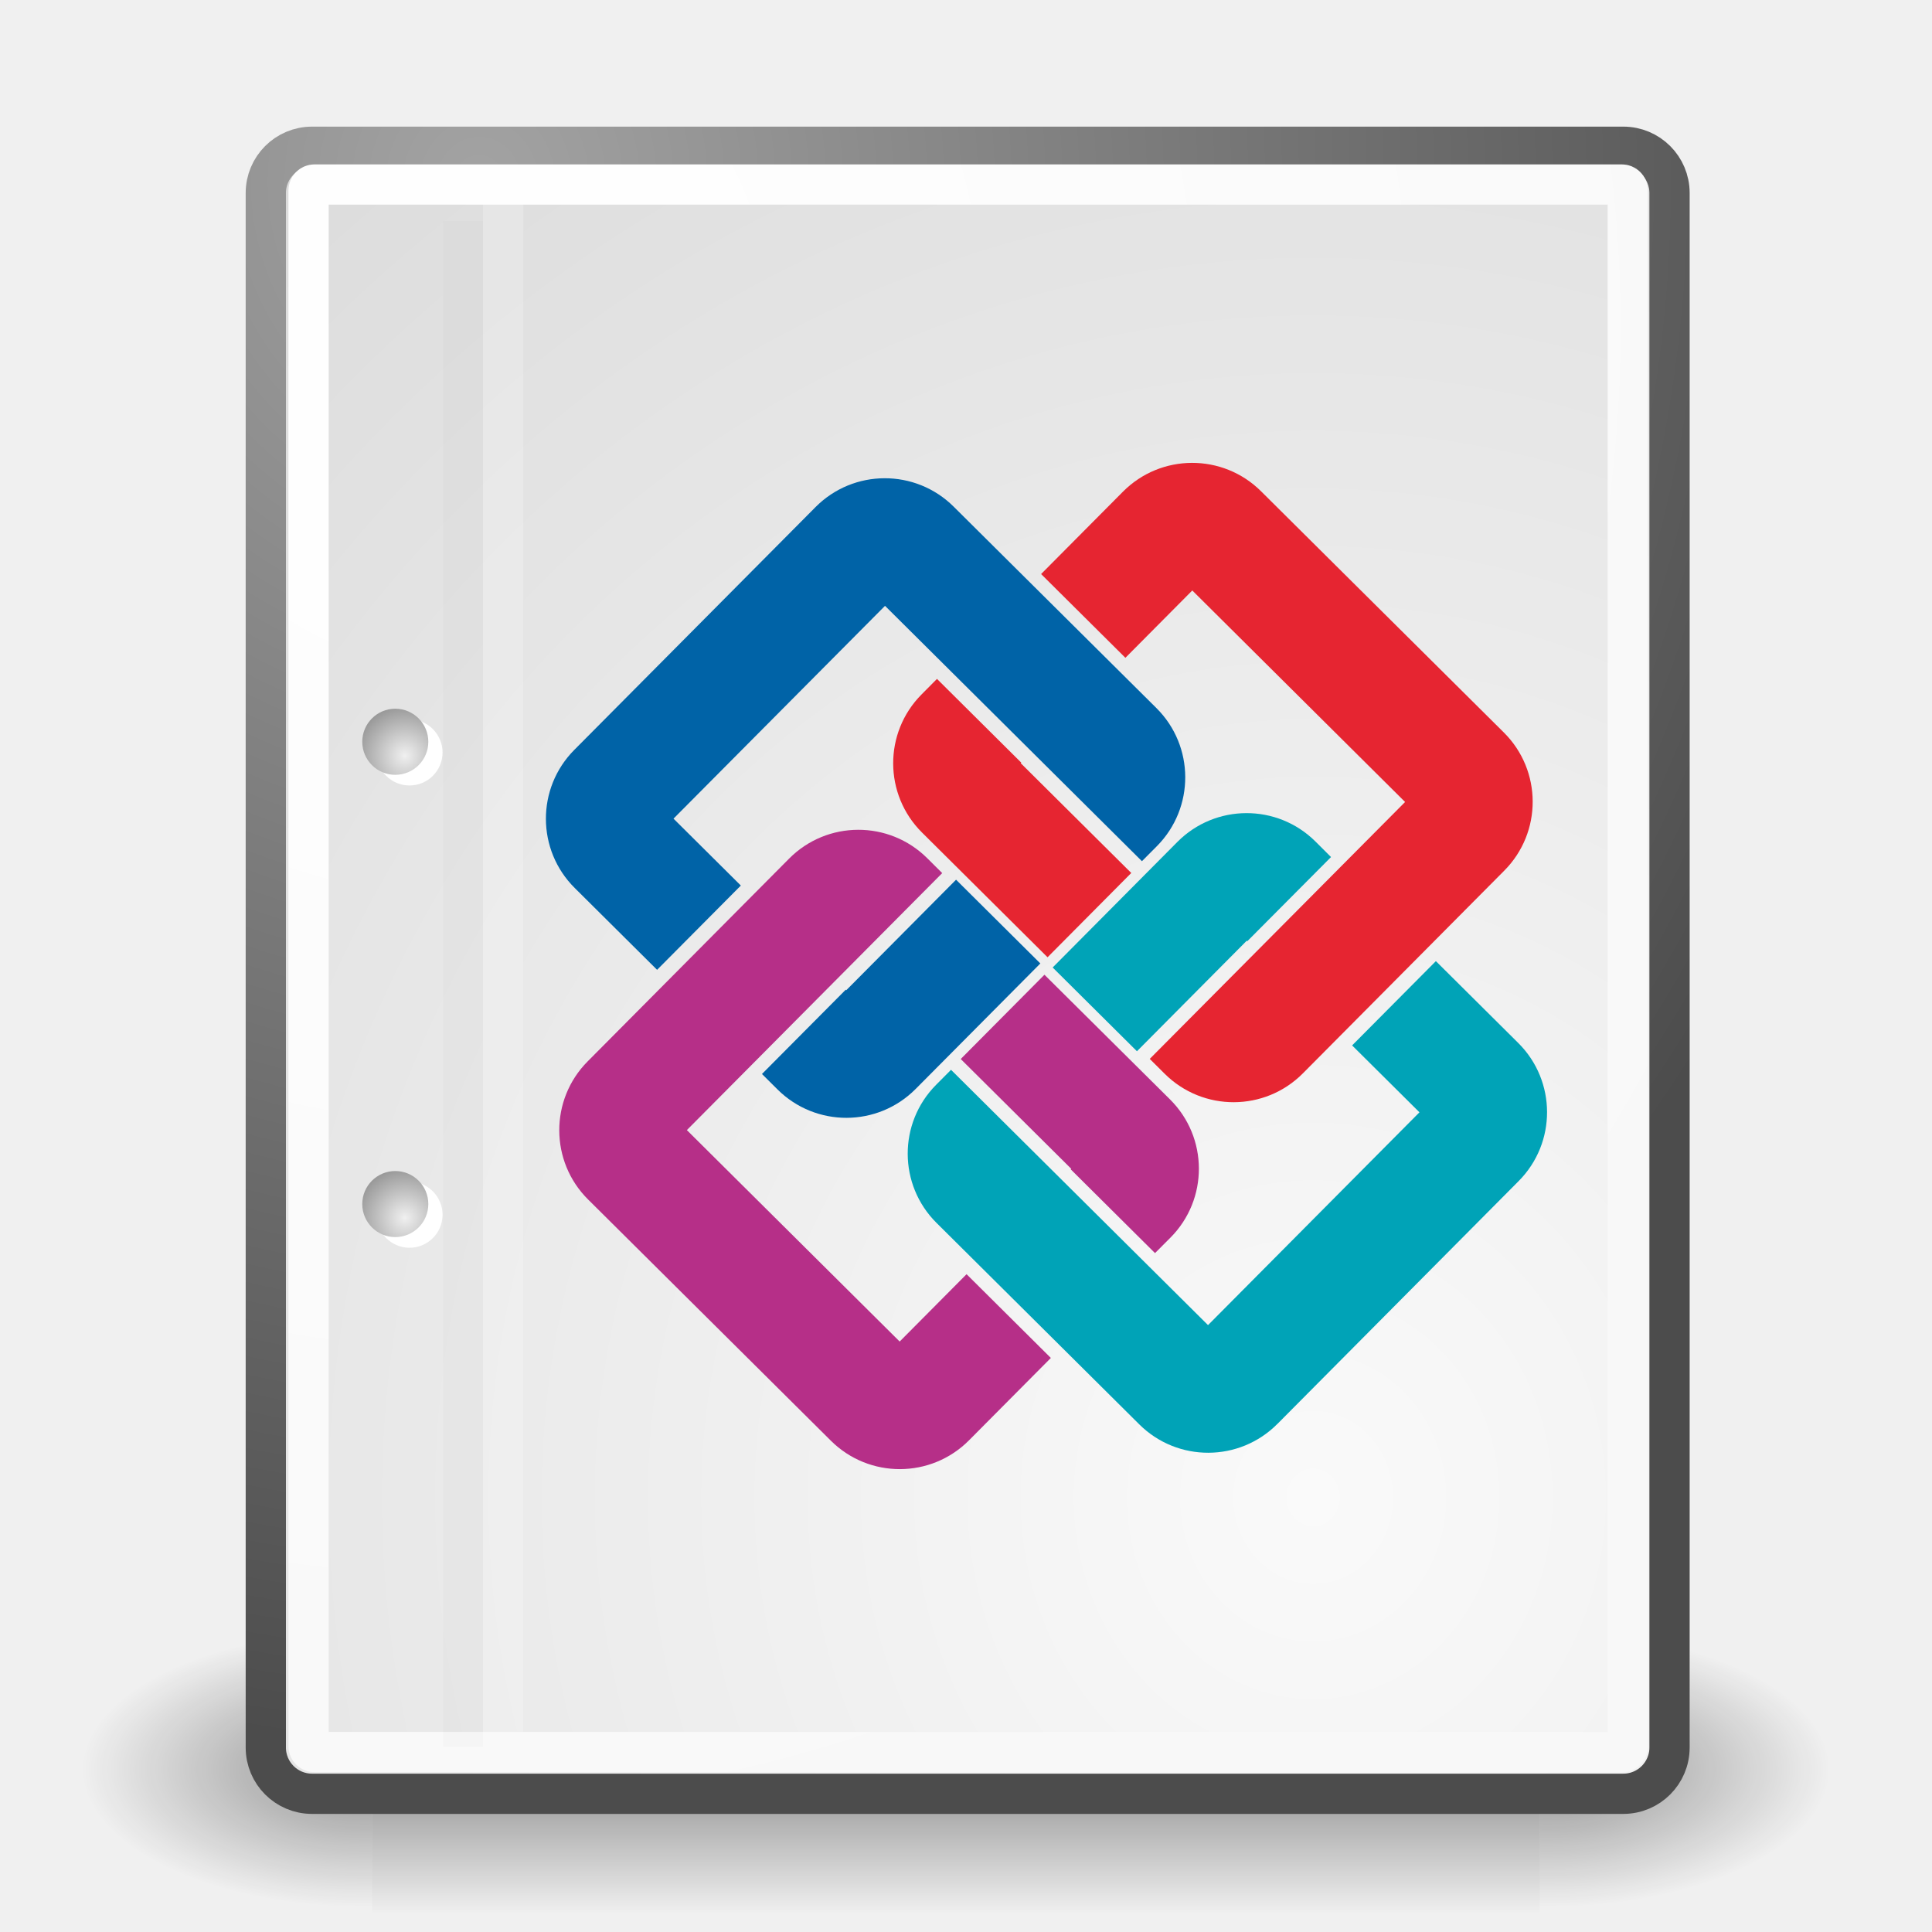
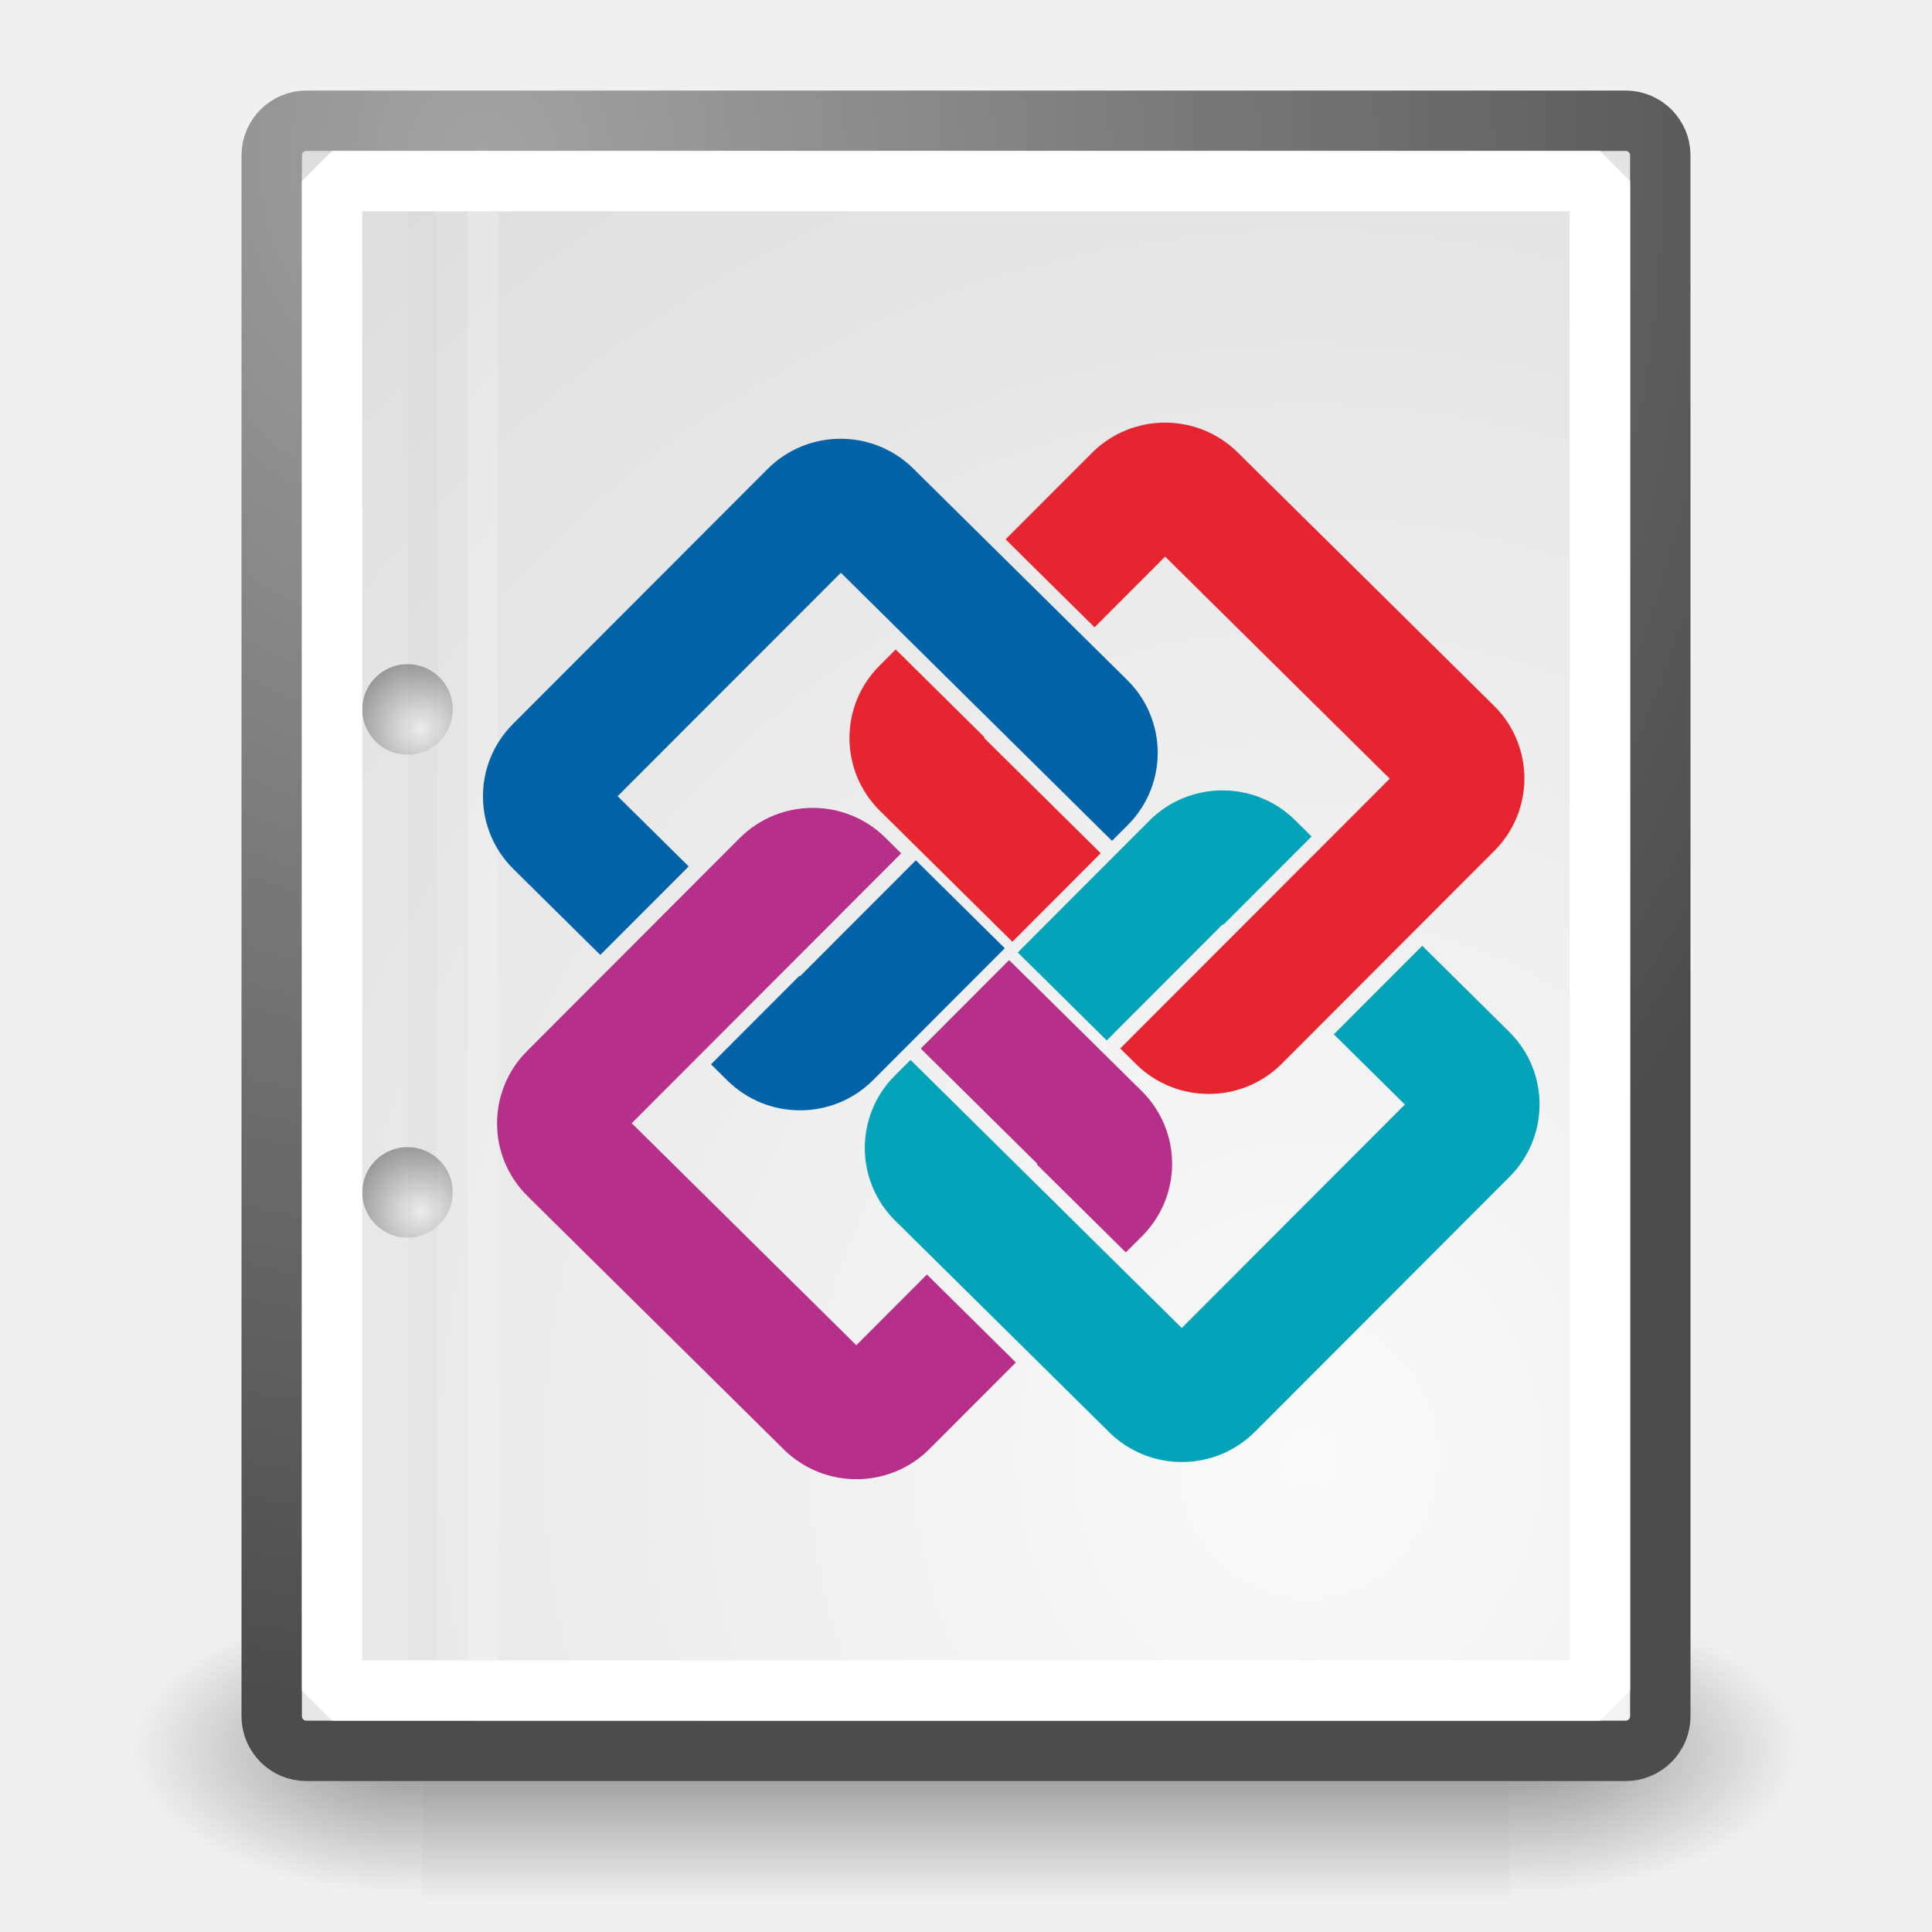
- <svg xmlns="http://www.w3.org/2000/svg" xmlns:xlink="http://www.w3.org/1999/xlink" width="48px" height="48px" id="svg249" version="1.1">
+ <svg xmlns="http://www.w3.org/2000/svg" xmlns:xlink="http://www.w3.org/1999/xlink" width="64" height="64" id="svg249" version="1.1">
  <defs id="defs3">
-     <radialGradient xlink:href="#linearGradient5060" id="radialGradient5031" gradientUnits="userSpaceOnUse" gradientTransform="matrix(-2.774389,0,0,1.969706,112.7623,-872.8854)" cx="605.714" cy="486.648" fx="605.714" fy="486.648" r="117.143" />
+     <radialGradient xlink:href="#linearGradient5060" id="radialGradient5031" gradientUnits="userSpaceOnUse" gradientTransform="matrix(-2.78936,0,0,2.078008,122.7168,-925.7453)" cx="605.714" cy="486.648" fx="605.714" fy="486.648" r="117.143" />
    <linearGradient id="linearGradient5060">
      <stop style="stop-color:black;stop-opacity:1;" offset="0" id="stop5062" />
      <stop style="stop-color:black;stop-opacity:0;" offset="1" id="stop5064" />
    </linearGradient>
-     <radialGradient xlink:href="#linearGradient5060" id="radialGradient5029" gradientUnits="userSpaceOnUse" gradientTransform="matrix(2.774389,0,0,1.969706,-1891.633,-872.8854)" cx="605.714" cy="486.648" fx="605.714" fy="486.648" r="117.143" />
+     <radialGradient xlink:href="#linearGradient5060" id="radialGradient5029" gradientUnits="userSpaceOnUse" gradientTransform="matrix(2.789361,0,0,2.078008,-1989.207,-925.7453)" cx="605.714" cy="486.648" fx="605.714" fy="486.648" r="117.143" />
    <linearGradient id="linearGradient5048">
      <stop style="stop-color:black;stop-opacity:0;" offset="0" id="stop5050" />
      <stop id="stop5056" offset="0.5" style="stop-color:black;stop-opacity:1;" />
      <stop style="stop-color:black;stop-opacity:0;" offset="1" id="stop5052" />
    </linearGradient>
-     <linearGradient xlink:href="#linearGradient5048" id="linearGradient5027" gradientUnits="userSpaceOnUse" gradientTransform="matrix(2.774389,0,0,1.969706,-1892.179,-872.8854)" x1="302.857" y1="366.648" x2="302.857" y2="609.505" />
+     <linearGradient xlink:href="#linearGradient5048" id="linearGradient5027" gradientUnits="userSpaceOnUse" gradientTransform="matrix(2.695495,0,0,2.077961,-1881.78,-925.7106)" x1="302.857" y1="366.648" x2="302.857" y2="609.505" />
+     <linearGradient id="linearGradient4542">
+       <stop style="stop-color:#000000;stop-opacity:1;" offset="0" id="stop4544" />
+       <stop style="stop-color:#000000;stop-opacity:0;" offset="1" id="stop4546" />
+     </linearGradient>
+     <radialGradient xlink:href="#linearGradient4542" id="radialGradient4548" cx="24.307" cy="42.078" fx="24.307" fy="42.078" r="15.822" gradientTransform="matrix(1,0,0,0.284916,0,30.08928)" gradientUnits="userSpaceOnUse" />
    <linearGradient id="linearGradient15662">
      <stop style="stop-color:#ffffff;stop-opacity:1;" offset="0" id="stop15664" />
      <stop style="stop-color:#f8f8f8;stop-opacity:1;" offset="1" id="stop15666" />
    </linearGradient>
    <radialGradient gradientUnits="userSpaceOnUse" fy="64.568" fx="20.892" r="5.257" cy="64.568" cx="20.892" id="aigrd3">
      <stop id="stop15573" style="stop-color:#F0F0F0" offset="0" />
      <stop id="stop15575" style="stop-color:#9a9a9a;stop-opacity:1;" offset="1" />
    </radialGradient>
    <radialGradient gradientUnits="userSpaceOnUse" fy="114.568" fx="20.892" r="5.256" cy="114.568" cx="20.892" id="aigrd2">
      <stop id="stop15566" style="stop-color:#F0F0F0" offset="0" />
      <stop id="stop15568" style="stop-color:#9a9a9a;stop-opacity:1;" offset="1" />
    </radialGradient>
    <linearGradient id="linearGradient269">
      <stop style="stop-color:#a3a3a3;stop-opacity:1;" offset="0" id="stop270" />
      <stop style="stop-color:#4c4c4c;stop-opacity:1;" offset="1" id="stop271" />
    </linearGradient>
    <linearGradient id="linearGradient259">
      <stop style="stop-color:#fafafa;stop-opacity:1;" offset="0" id="stop260" />
      <stop style="stop-color:#bbbbbb;stop-opacity:1;" offset="1" id="stop261" />
    </linearGradient>
-     <radialGradient r="37.752" fy="3.756" fx="8.824" cy="3.756" cx="8.824" gradientTransform="matrix(0.968273,0,0,1.032767,3.353553,0.646447)" gradientUnits="userSpaceOnUse" id="radialGradient15656" xlink:href="#linearGradient269" />
-     <radialGradient r="86.708" fy="35.737" fx="33.967" cy="35.737" cx="33.967" gradientTransform="scale(0.960493,1.041132)" gradientUnits="userSpaceOnUse" id="radialGradient15658" xlink:href="#linearGradient259" />
-     <radialGradient r="38.159" fy="7.268" fx="8.144" cy="7.268" cx="8.144" gradientTransform="matrix(0.968273,0,0,1.032767,3.353553,0.646447)" gradientUnits="userSpaceOnUse" id="radialGradient15668" xlink:href="#linearGradient15662" />
-     <radialGradient xlink:href="#aigrd2" id="radialGradient2283" gradientUnits="userSpaceOnUse" gradientTransform="matrix(0.229703,0,0,0.229703,4.613529,3.979808)" cx="20.892" cy="114.568" fx="20.892" fy="114.568" r="5.256" />
-     <radialGradient xlink:href="#aigrd3" id="radialGradient2285" gradientUnits="userSpaceOnUse" gradientTransform="matrix(0.229703,0,0,0.229703,4.613529,3.979808)" cx="20.892" cy="64.568" fx="20.892" fy="64.568" r="5.257" />
+     <linearGradient id="linearGradient12512">
+       <stop style="stop-color:#ffffff;stop-opacity:1;" offset="0" id="stop12513" />
+       <stop style="stop-color:#fff520;stop-opacity:0.891;" offset="0.5" id="stop12517" />
+       <stop style="stop-color:#fff300;stop-opacity:0;" offset="1" id="stop12514" />
+     </linearGradient>
+     <radialGradient r="37.752" fy="3.756" fx="8.824" cy="3.756" cx="8.824" gradientTransform="matrix(1.277149,0,0,1.362873,4.713262,0.04110448)" gradientUnits="userSpaceOnUse" id="radialGradient15656" xlink:href="#linearGradient269" />
+     <radialGradient r="86.708" fy="35.737" fx="33.967" cy="35.737" cx="33.967" gradientTransform="matrix(1.266887,0,0,1.373911,0.2899372,-0.8119678)" gradientUnits="userSpaceOnUse" id="radialGradient15658" xlink:href="#linearGradient259" />
+     <radialGradient xlink:href="#aigrd2" id="radialGradient2283" gradientUnits="userSpaceOnUse" gradientTransform="matrix(0.3156504,0,0,0.3148051,3.675605,-5.028829)" cx="20.892" cy="114.568" fx="20.892" fy="114.568" r="5.256" />
+     <radialGradient xlink:href="#aigrd3" id="radialGradient2285" gradientUnits="userSpaceOnUse" gradientTransform="matrix(0.3156505,0,0,0.3147609,3.675604,-1.282118)" cx="20.892" cy="64.568" fx="20.892" fy="64.568" r="5.257" />
  </defs>
-   <g id="layer6">
-     <g style="display:inline" id="g5022" transform="matrix(2.165152e-2,0,0,1.485743e-2,43.0076,42.68539)">
-       <rect y="-150.697" x="-1559.252" height="478.357" width="1339.633" id="rect4173" style="opacity:0.402;color:black;fill:url(#linearGradient5027);fill-opacity:1;fill-rule:nonzero;stroke:none;stroke-width:1;stroke-linecap:round;stroke-linejoin:miter;marker:none;marker-start:none;marker-mid:none;marker-end:none;stroke-miterlimit:4;stroke-dasharray:none;stroke-dashoffset:0;stroke-opacity:1;visibility:visible;display:inline;overflow:visible" />
-       <path id="path5058" d="M -219.619,-150.68 C -219.619,-150.68 -219.619,327.65 -219.619,327.65 C -76.745,328.551 125.781,220.481 125.781,88.454 C 125.781,-43.572 -33.655,-150.68 -219.619,-150.68 z " style="opacity:0.402;color:black;fill:url(#radialGradient5029);fill-opacity:1;fill-rule:nonzero;stroke:none;stroke-width:1;stroke-linecap:round;stroke-linejoin:miter;marker:none;marker-start:none;marker-mid:none;marker-end:none;stroke-miterlimit:4;stroke-dasharray:none;stroke-dashoffset:0;stroke-opacity:1;visibility:visible;display:inline;overflow:visible" />
-       <path style="opacity:0.402;color:black;fill:url(#radialGradient5031);fill-opacity:1;fill-rule:nonzero;stroke:none;stroke-width:1;stroke-linecap:round;stroke-linejoin:miter;marker:none;marker-start:none;marker-mid:none;marker-end:none;stroke-miterlimit:4;stroke-dasharray:none;stroke-dashoffset:0;stroke-opacity:1;visibility:visible;display:inline;overflow:visible" d="M -1559.252,-150.68 C -1559.252,-150.68 -1559.252,327.65 -1559.252,327.65 C -1702.127,328.551 -1904.652,220.481 -1904.652,88.454 C -1904.652,-43.572 -1745.216,-150.68 -1559.252,-150.68 z " id="path5018" />
+   <g id="layer6" style="display:inline">
+     <g style="display:inline;stroke-width:0.751" id="g5022" transform="matrix(0.02879653,0,0,0.01981622,58.87422,56.24651)">
+       <rect y="-163.831" x="-1558.32" height="504.637" width="1250.151" id="rect4173" style="color:#000000;display:inline;overflow:visible;visibility:visible;opacity:0.402;fill:url(#linearGradient5027);fill-opacity:1;fill-rule:nonzero;stroke:none;stroke-width:0.751;stroke-linecap:round;stroke-linejoin:miter;stroke-miterlimit:4;stroke-dasharray:none;stroke-dashoffset:0;stroke-opacity:1;marker:none;marker-start:none;marker-mid:none;marker-end:none" />
+       <path id="path5058" d="m -308.17,-163.831 c 0,0 0,504.631 0,504.631 143.645,0.95 347.264,-113.062 347.264,-252.348 0,-139.286 -160.297,-252.283 -347.264,-252.283 z" style="color:#000000;display:inline;overflow:visible;visibility:visible;opacity:0.402;fill:url(#radialGradient5029);fill-opacity:1;fill-rule:nonzero;stroke:none;stroke-width:0.751;stroke-linecap:round;stroke-linejoin:miter;stroke-miterlimit:4;stroke-dasharray:none;stroke-dashoffset:0;stroke-opacity:1;marker:none;marker-start:none;marker-mid:none;marker-end:none" />
+       <path style="color:#000000;display:inline;overflow:visible;visibility:visible;opacity:0.402;fill:url(#radialGradient5031);fill-opacity:1;fill-rule:nonzero;stroke:none;stroke-width:0.751;stroke-linecap:round;stroke-linejoin:miter;stroke-miterlimit:4;stroke-dasharray:none;stroke-dashoffset:0;stroke-opacity:1;marker:none;marker-start:none;marker-mid:none;marker-end:none" d="m -1558.32,-163.831 c 0,0 0,504.631 0,504.631 -143.645,0.95 -347.264,-113.062 -347.264,-252.348 0,-139.286 160.297,-252.283 347.264,-252.283 z" id="path5018" />
    </g>
  </g>
  <g id="layer1" style="display:inline">
-     <rect ry="1.149" y="3.646" x="6.604" height="40.92" width="34.875" id="rect15391" style="color:#000000;fill:url(#radialGradient15658);fill-opacity:1;fill-rule:nonzero;stroke:url(#radialGradient15656);stroke-width:1;stroke-linecap:round;stroke-linejoin:round;stroke-miterlimit:4;stroke-dashoffset:0;stroke-opacity:1;marker:none;marker-start:none;marker-mid:none;marker-end:none;visibility:visible;display:block;overflow:visible" />
-     <rect rx="0.149" ry="0.149" y="4.584" x="7.666" height="38.946" width="32.776" id="rect15660" style="color:#000000;fill:none;fill-opacity:1;fill-rule:nonzero;stroke:url(#radialGradient15668);stroke-width:1;stroke-linecap:round;stroke-linejoin:round;stroke-miterlimit:4;stroke-dashoffset:0;stroke-opacity:1;marker:none;marker-start:none;marker-mid:none;marker-end:none;visibility:visible;display:block;overflow:visible" />
-     <g id="g2270" transform="translate(0.646447,-3.798933e-2)">
-       <g transform="matrix(0.229703,0,0,0.229703,4.967081,4.244972)" style="fill:#ffffff;fill-opacity:1;fill-rule:nonzero;stroke:#000000;stroke-miterlimit:4" id="g1440">
+     <rect ry="1.149" y="4" x="9" height="54" width="46" id="rect15391" style="color:#000000;display:block;overflow:visible;visibility:visible;fill:url(#radialGradient15658);fill-opacity:1;fill-rule:nonzero;stroke:url(#radialGradient15656);stroke-width:2;stroke-linecap:round;stroke-linejoin:round;stroke-miterlimit:4;stroke-dasharray:none;stroke-dashoffset:0;stroke-opacity:1;marker:none;marker-start:none;marker-mid:none;marker-end:none" rx="1.149" />
+     <g id="g2270" transform="matrix(1.330001,0,0,1.333759,0.276011,-1.267701)" style="stroke-width:0.751">
+       <g transform="matrix(0.229703,0,0,0.229703,4.967081,4.244972)" style="fill:#ffffff;fill-opacity:1;fill-rule:nonzero;stroke:#000000;stroke-width:0.751;stroke-miterlimit:4" id="g1440">
        <radialGradient gradientUnits="userSpaceOnUse" fy="114.568" fx="20.892" r="5.256" cy="114.568" cx="20.892" id="radialGradient1442">
          <stop id="stop1444" style="stop-color:#F0F0F0" offset="0" />
          <stop id="stop1446" style="stop-color:#474747" offset="1" />
        </radialGradient>
-         <path id="path1448" d="M 23.428,113.07 C 23.428,115.043 21.828,116.642 19.855,116.642 C 17.881,116.642 16.282,115.042 16.282,113.07 C 16.282,111.096 17.882,109.497 19.855,109.497 C 21.828,109.497 23.428,111.097 23.428,113.07 z " style="stroke:none" />
+         <path id="path1448" d="m 26.572,114.588 c 0,1.973 -2.937,4.895 -4.91,4.895 -1.974,0 -4.91,-2.923 -4.91,-4.895 0,-1.974 2.937,-4.897 4.91,-4.897 1.973,0 4.91,2.924 4.91,4.897 z" style="stroke:none;stroke-width:0.751" />
        <radialGradient gradientUnits="userSpaceOnUse" fy="64.568" fx="20.892" r="5.257" cy="64.568" cx="20.892" id="radialGradient1450">
          <stop id="stop1452" style="stop-color:#F0F0F0" offset="0" />
          <stop id="stop1454" style="stop-color:#474747" offset="1" />
        </radialGradient>
-         <path id="path1456" d="M 23.428,63.07 C 23.428,65.043 21.828,66.643 19.855,66.643 C 17.881,66.643 16.282,65.043 16.282,63.07 C 16.282,61.096 17.882,59.497 19.855,59.497 C 21.828,59.497 23.428,61.097 23.428,63.07 z " style="stroke:none" />
+         <path id="path1456" d="m 26.572,62.363 c 0,1.973 -2.937,4.896 -4.91,4.896 -1.974,0 -4.91,-2.923 -4.91,-4.896 0,-1.974 2.937,-4.896 4.91,-4.896 1.973,0 4.91,2.923 4.91,4.896 z" style="stroke:none;stroke-width:0.751" />
      </g>
-       <path id="path15570" d="M 9.995,29.952 C 9.995,30.406 9.627,30.773 9.174,30.773 C 8.721,30.773 8.354,30.405 8.354,29.952 C 8.354,29.499 8.721,29.132 9.174,29.132 C 9.627,29.132 9.995,29.499 9.995,29.952 z " style="fill:url(#radialGradient2283);fill-rule:nonzero;stroke:none;stroke-miterlimit:4" />
-       <path id="path15577" d="M 9.995,18.467 C 9.995,18.92 9.627,19.288 9.174,19.288 C 8.721,19.288 8.354,18.92 8.354,18.467 C 8.354,18.014 8.721,17.646 9.174,17.646 C 9.627,17.646 9.995,18.014 9.995,18.467 z " style="fill:url(#radialGradient2285);fill-rule:nonzero;stroke:none;stroke-miterlimit:4" />
+       <path id="path15570" d="m 11.071,30.566 c 0,0.621 -0.505,1.124 -1.128,1.124 -0.623,0 -1.128,-0.504 -1.128,-1.124 0,-0.621 0.505,-1.125 1.128,-1.125 0.623,0 1.128,0.504 1.128,1.125 z" style="fill:url(#radialGradient2283);fill-rule:nonzero;stroke:none;stroke-width:0.751;stroke-miterlimit:4" />
+       <path id="path15577" d="m 11.071,18.57 c 0,0.621 -0.505,1.125 -1.128,1.125 -0.623,0 -1.128,-0.504 -1.128,-1.125 0,-0.621 0.505,-1.125 1.128,-1.125 0.623,0 1.128,0.504 1.128,1.125 z" style="fill:url(#radialGradient2285);fill-rule:nonzero;stroke:none;stroke-width:0.751;stroke-miterlimit:4" />
    </g>
-     <path id="path15672" d="M 11.506,5.494 L 11.506,43.401" style="fill:none;fill-opacity:0.75;fill-rule:evenodd;stroke:#000000;stroke-width:0.989;stroke-linecap:butt;stroke-linejoin:miter;stroke-miterlimit:4;stroke-opacity:0.018" />
-     <path id="path15674" d="M 12.5,5.021 L 12.5,43.038" style="fill:none;fill-opacity:0.75;fill-rule:evenodd;stroke:#ffffff;stroke-width:1;stroke-linecap:butt;stroke-linejoin:miter;stroke-miterlimit:4;stroke-opacity:0.205" />
+     <path id="path15672" d="M 14,6 V 56" style="fill:none;fill-opacity:0.75;fill-rule:evenodd;stroke:#000000;stroke-width:0.989;stroke-linecap:butt;stroke-linejoin:miter;stroke-miterlimit:4;stroke-opacity:0.018" />
+     <path id="path15674" d="M 16,6 V 56" style="fill:none;fill-opacity:0.75;fill-rule:evenodd;stroke:#ffffff;stroke-width:1;stroke-linecap:butt;stroke-linejoin:miter;stroke-miterlimit:4;stroke-opacity:0.205" />
+     <path id="rect1" style="display:inline;fill:none;stroke:#ffffff;stroke-width:2;stroke-linecap:square;stroke-linejoin:miter;stroke-miterlimit:1;stroke-dasharray:none;paint-order:stroke fill markers" d="M 11,6 H 53 V 56 H 11 Z" />
  </g>
-   <g id="layer4" style="display:inline">
-     <path class="cls-1" d="m 28.106,21.689 -2.746,-2.728 0.013,-0.013 -2.094,-2.081 -0.383,0.386 a 2.426,2.426 0 0 0 0.011,3.431 l 3.119,3.099 z" id="path1" style="font-variation-settings:normal;display:inline;vector-effect:none;fill:#e62531;fill-opacity:1;stroke:none;stroke-width:2;stroke-linecap:round;stroke-linejoin:round;stroke-miterlimit:4;stroke-dasharray:none;stroke-dashoffset:0;stroke-opacity:1;-inkscape-stroke:none;stop-color:#000000" />
-     <path class="cls-1" d="M 37.364,18.2 31.33,12.205 a 2.426,2.426 0 0 0 -3.431,0.011 l -2.033,2.046 2.094,2.081 1.662,-1.673 5.287,5.255 -6.344,6.383 0.373,0.371 a 2.426,2.426 0 0 0 3.431,-0.011 l 5.005,-5.038 a 2.426,2.426 0 0 0 -0.011,-3.431 z" id="path2" style="display:inline;fill:#e62531;stroke:none;stroke-width:2;stroke-linecap:round;stroke-linejoin:round;stroke-dasharray:none;stroke-opacity:1" />
-     <path class="cls-2" d="m 23.869,26.311 2.746,2.728 -0.013,0.013 2.094,2.081 0.385,-0.386 a 2.426,2.426 0 0 0 -0.011,-3.431 l -3.121,-3.099 z" id="path3" style="font-variation-settings:normal;display:inline;vector-effect:none;fill:#b62f88;fill-opacity:1;stroke:none;stroke-width:2;stroke-linecap:round;stroke-linejoin:round;stroke-miterlimit:4;stroke-dasharray:none;stroke-dashoffset:0;stroke-opacity:1;-inkscape-stroke:none;stop-color:#000000" />
-     <path class="cls-2" d="m 14.61,29.8 6.034,5.995 a 2.426,2.426 0 0 0 3.431,-0.011 l 2.033,-2.046 -2.094,-2.081 -1.662,1.673 -5.287,-5.253 6.344,-6.385 -0.373,-0.371 a 2.426,2.426 0 0 0 -3.431,0.011 l -5.005,5.038 a 2.426,2.426 0 0 0 0.011,3.431 z" id="path4" style="display:inline;fill:#b62f88;stroke:none;stroke-width:2;stroke-linecap:round;stroke-linejoin:round;stroke-dasharray:none;stroke-opacity:1" />
-     <path class="cls-3" d="m 23.753,21.856 -2.728,2.746 -0.013,-0.013 -2.081,2.094 0.386,0.384 a 2.426,2.426 0 0 0 3.431,-0.011 l 3.099,-3.119 z" id="path5" style="font-variation-settings:normal;display:inline;vector-effect:none;fill:#0063a7;fill-opacity:1;stroke:none;stroke-width:2;stroke-linecap:round;stroke-linejoin:round;stroke-miterlimit:4;stroke-dasharray:none;stroke-dashoffset:0;stroke-opacity:1;-inkscape-stroke:none;stop-color:#000000" />
-     <path class="cls-3" d="m 20.263,12.597 -5.995,6.034 a 2.426,2.426 0 0 0 0.011,3.431 l 2.046,2.033 2.081,-2.094 -1.673,-1.662 5.255,-5.287 6.383,6.344 0.371,-0.373 a 2.426,2.426 0 0 0 -0.011,-3.431 l -5.038,-5.005 a 2.426,2.426 0 0 0 -3.431,0.011 z" id="path6" style="display:inline;fill:#0063a7;stroke:none;stroke-width:2;stroke-linecap:round;stroke-linejoin:round;stroke-dasharray:none;stroke-opacity:1" />
-     <path class="cls-4" d="m 28.247,26.118 2.728,-2.746 0.013,0.013 2.081,-2.092 -0.387,-0.386 a 2.426,2.426 0 0 0 -3.431,0.011 l -3.098,3.119 z" id="path16" style="font-variation-settings:normal;display:inline;vector-effect:none;fill:#00a3b7;fill-opacity:1;stroke:none;stroke-width:2;stroke-linecap:round;stroke-linejoin:round;stroke-miterlimit:4;stroke-dasharray:none;stroke-dashoffset:0;stroke-opacity:1;-inkscape-stroke:none;stop-color:#000000" />
-     <path class="cls-4" d="m 31.737,35.377 5.994,-6.034 a 2.426,2.426 0 0 0 -0.011,-3.431 l -2.046,-2.033 -2.081,2.094 1.673,1.662 -5.253,5.287 -6.385,-6.343 -0.371,0.373 a 2.426,2.426 0 0 0 0.011,3.431 l 5.037,5.005 a 2.426,2.426 0 0 0 3.431,-0.011 z" id="path17" style="display:inline;fill:#00a3b7;stroke:none;stroke-width:2;stroke-linecap:round;stroke-linejoin:round;stroke-dasharray:none;stroke-opacity:1" />
+   <g id="layer3">
+     <g id="layer4" style="display:inline;stroke-width:0.712" transform="matrix(1.407166,0,0,1.400018,-3.086328,-2.100211)">
+       <path class="cls-1" d="m 28.106,21.689 -2.746,-2.728 0.013,-0.013 -2.094,-2.081 -0.383,0.386 a 2.426,2.426 0 0 0 0.011,3.431 l 3.119,3.099 z" id="path1" style="font-variation-settings:normal;display:inline;vector-effect:none;fill:#e62531;fill-opacity:1;stroke:none;stroke-width:1.425;stroke-linecap:round;stroke-linejoin:round;stroke-miterlimit:4;stroke-dasharray:none;stroke-dashoffset:0;stroke-opacity:1;-inkscape-stroke:none;stop-color:#000000" />
+       <path class="cls-1" d="M 37.364,18.2 31.33,12.205 a 2.426,2.426 0 0 0 -3.431,0.011 l -2.033,2.046 2.094,2.081 1.662,-1.673 5.287,5.255 -6.344,6.383 0.373,0.371 a 2.426,2.426 0 0 0 3.431,-0.011 l 5.005,-5.038 a 2.426,2.426 0 0 0 -0.011,-3.431 z" id="path2" style="display:inline;fill:#e62531;stroke:none;stroke-width:1.425;stroke-linecap:round;stroke-linejoin:round;stroke-dasharray:none;stroke-opacity:1" />
+       <path class="cls-2" d="m 23.869,26.311 2.746,2.728 -0.013,0.013 2.094,2.081 0.385,-0.386 a 2.426,2.426 0 0 0 -0.011,-3.431 l -3.121,-3.099 z" id="path3" style="font-variation-settings:normal;display:inline;vector-effect:none;fill:#b62f88;fill-opacity:1;stroke:none;stroke-width:1.425;stroke-linecap:round;stroke-linejoin:round;stroke-miterlimit:4;stroke-dasharray:none;stroke-dashoffset:0;stroke-opacity:1;-inkscape-stroke:none;stop-color:#000000" />
+       <path class="cls-2" d="m 14.61,29.8 6.034,5.995 a 2.426,2.426 0 0 0 3.431,-0.011 l 2.033,-2.046 -2.094,-2.081 -1.662,1.673 -5.287,-5.253 6.344,-6.385 -0.373,-0.371 a 2.426,2.426 0 0 0 -3.431,0.011 l -5.005,5.038 a 2.426,2.426 0 0 0 0.011,3.431 z" id="path4" style="display:inline;fill:#b62f88;stroke:none;stroke-width:1.425;stroke-linecap:round;stroke-linejoin:round;stroke-dasharray:none;stroke-opacity:1" />
+       <path class="cls-3" d="m 23.753,21.856 -2.728,2.746 -0.013,-0.013 -2.081,2.094 0.386,0.384 a 2.426,2.426 0 0 0 3.431,-0.011 l 3.099,-3.119 z" id="path5" style="font-variation-settings:normal;display:inline;vector-effect:none;fill:#0063a7;fill-opacity:1;stroke:none;stroke-width:1.425;stroke-linecap:round;stroke-linejoin:round;stroke-miterlimit:4;stroke-dasharray:none;stroke-dashoffset:0;stroke-opacity:1;-inkscape-stroke:none;stop-color:#000000" />
+       <path class="cls-3" d="m 20.263,12.597 -5.995,6.034 a 2.426,2.426 0 0 0 0.011,3.431 l 2.046,2.033 2.081,-2.094 -1.673,-1.662 5.255,-5.287 6.383,6.344 0.371,-0.373 a 2.426,2.426 0 0 0 -0.011,-3.431 l -5.038,-5.005 a 2.426,2.426 0 0 0 -3.431,0.011 z" id="path6" style="display:inline;fill:#0063a7;stroke:none;stroke-width:1.425;stroke-linecap:round;stroke-linejoin:round;stroke-dasharray:none;stroke-opacity:1" />
+       <path class="cls-4" d="m 28.247,26.118 2.728,-2.746 0.013,0.013 2.081,-2.092 -0.387,-0.386 a 2.426,2.426 0 0 0 -3.431,0.011 l -3.098,3.119 z" id="path16" style="font-variation-settings:normal;display:inline;vector-effect:none;fill:#00a3b7;fill-opacity:1;stroke:none;stroke-width:1.425;stroke-linecap:round;stroke-linejoin:round;stroke-miterlimit:4;stroke-dasharray:none;stroke-dashoffset:0;stroke-opacity:1;-inkscape-stroke:none;stop-color:#000000" />
+       <path class="cls-4" d="m 31.737,35.377 5.994,-6.034 a 2.426,2.426 0 0 0 -0.011,-3.431 l -2.046,-2.033 -2.081,2.094 1.673,1.662 -5.253,5.287 -6.385,-6.343 -0.371,0.373 a 2.426,2.426 0 0 0 0.011,3.431 l 5.037,5.005 a 2.426,2.426 0 0 0 3.431,-0.011 z" id="path17" style="display:inline;fill:#00a3b7;stroke:none;stroke-width:1.425;stroke-linecap:round;stroke-linejoin:round;stroke-dasharray:none;stroke-opacity:1" />
+     </g>
  </g>
</svg>
